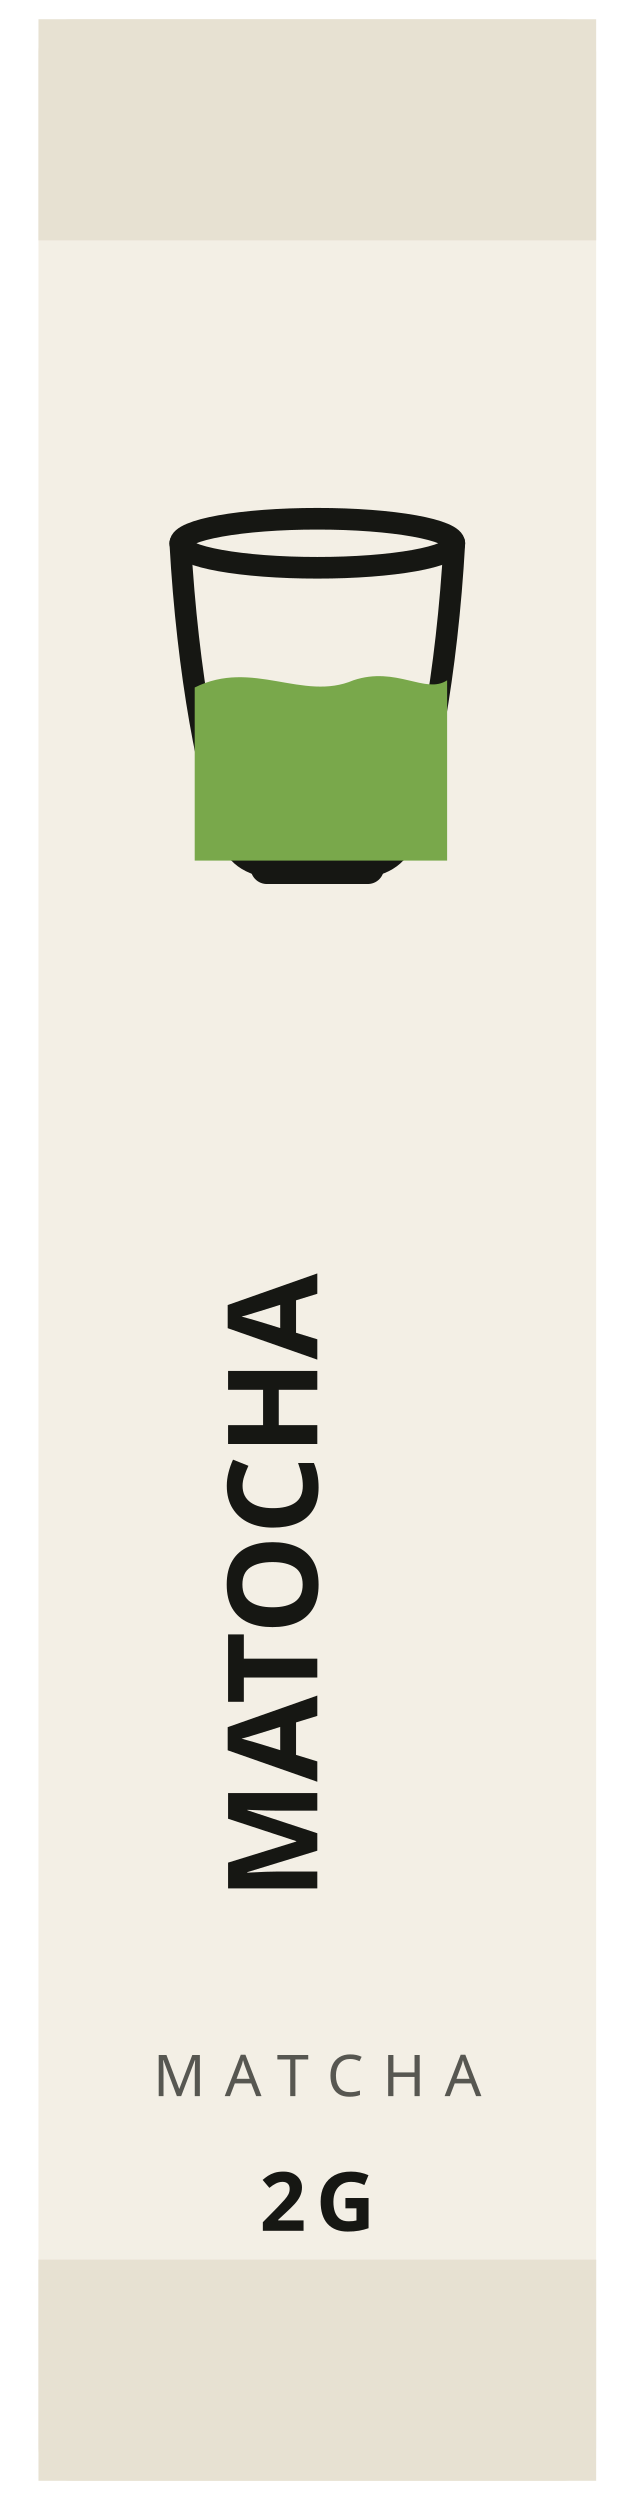
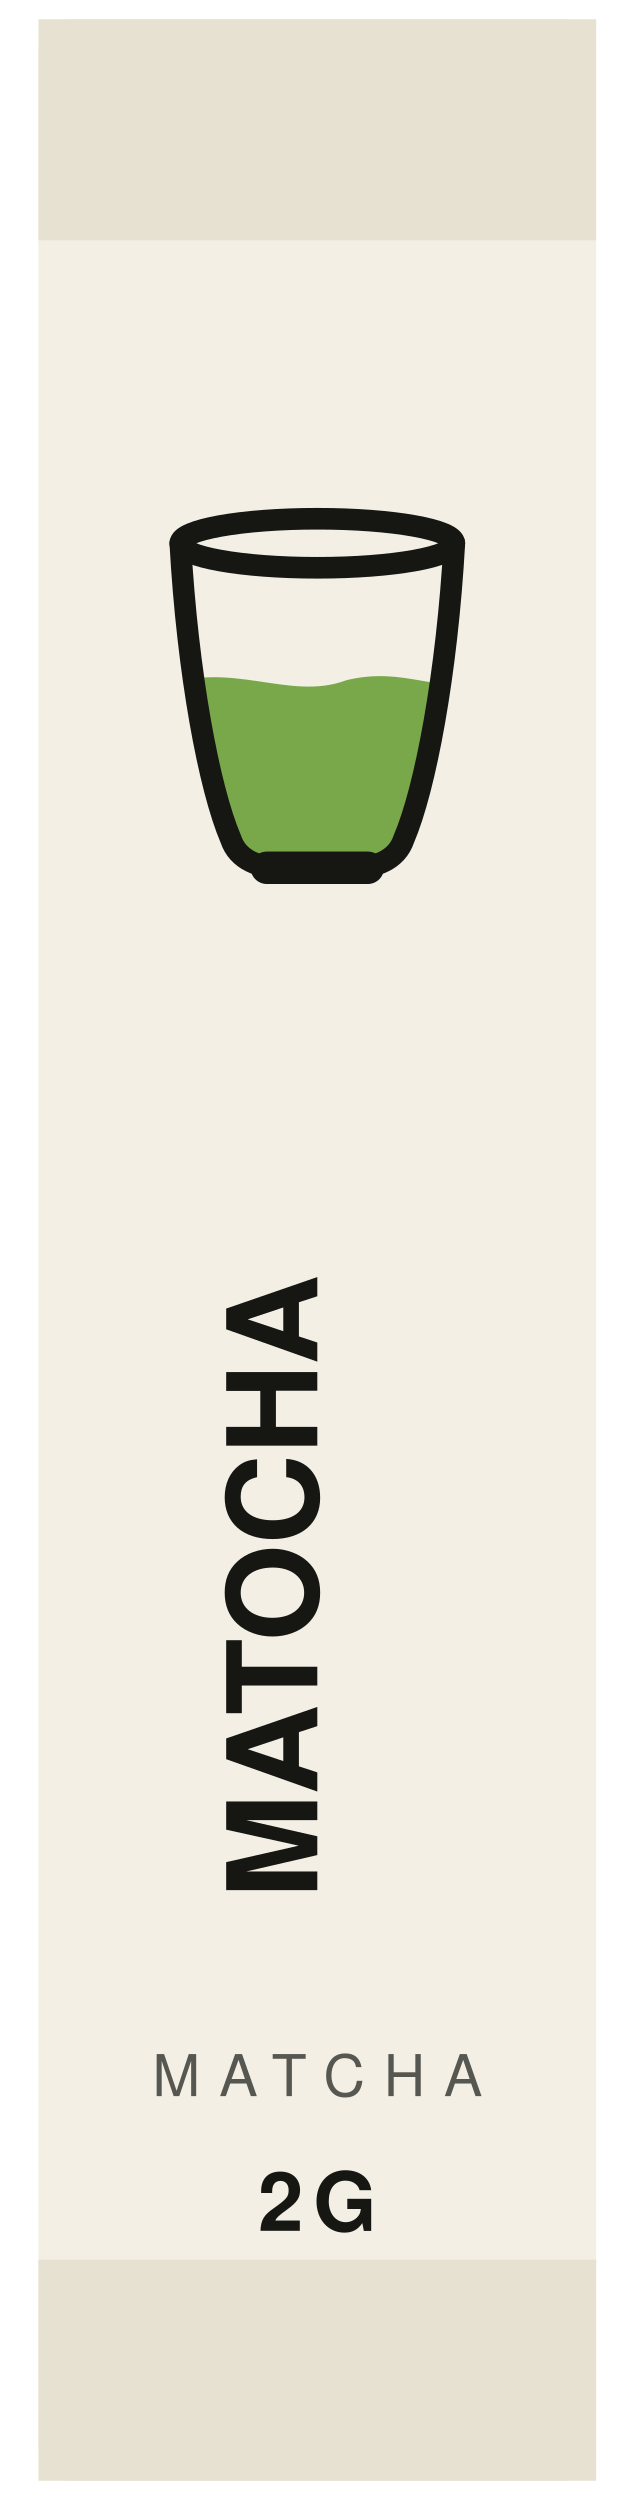
<svg xmlns="http://www.w3.org/2000/svg" viewBox="0 0 132 520" width="132" height="520">
  <rect x="8" y="4" width="116" height="512" rx="7" fill="#F3EFE5" />
  <rect x="8" y="4" width="116" height="46" fill="#E7E1D2" />
  <rect x="8" y="470" width="116" height="46" fill="#E7E1D2" />
  <g transform="translate(66 140) scale(1.5)">
+     <clipPath id="sgbu1">
+       <path d="M-19 -18 C-18 0 -15 16 -12 23 C-11 26 -8 27 -5 27 L5 27 C8 27 11 26 12 23 C15 16 18 0 19 -18 Z" />
+     </clipPath>
+     <g clip-path="url(#sgbu1)">
+       <path d="M-22 2 C-12 -2 -4 4 4 1 C12 -1 17 3 22 1 L22 30 L-22 30 Z" fill="#79A84B" />
+     </g>
    <path d="M-19 -18 C-18 0 -15 16 -12 23 C-11 26 -8 27 -5 27 L5 27 C8 27 11 26 12 23 C15 16 18 0 19 -18" stroke="#161713" stroke-width="3" fill="none" stroke-linecap="round" />
    <ellipse cx="0" cy="-18" rx="19" ry="3.4" stroke="#161713" stroke-width="3" fill="none" />
    <path d="M-7 27 L7 27" stroke="#161713" stroke-width="4.5" stroke-linecap="round" />
-     <path d="M-17 2 C-9 -2 -2 4 5 1 C11 -1 15 3 18 1 L18 26 L-17 26 Z" fill="#79A84B" />
  </g>
-   <text transform="rotate(-90 66 330)" x="66" y="330" text-anchor="middle" fill="#161713" font-size="26" font-weight="600" font-family="Archivo">MATOCHA</text>
-   <text x="66" y="436" text-anchor="middle" fill="#161713" font-size="12" letter-spacing="4" opacity=".7" font-family="Archivo">MATCHA</text>
-   <text x="66" y="464" text-anchor="middle" fill="#161713" font-size="17" font-weight="600" letter-spacing="2" font-family="Archivo">2G</text>
+   <text transform="rotate(-90 66 330)" x="66" y="330" text-anchor="middle" fill="#161713" font-size="26" font-weight="600" font-family="Archivo, Helvetica, Arial, sans-serif">MATOCHA</text>
+   <text x="66" y="436" text-anchor="middle" fill="#161713" font-size="12" letter-spacing="4" opacity=".7" font-family="Archivo, Helvetica, Arial, sans-serif">MATCHA</text>
+   <text x="66" y="464" text-anchor="middle" fill="#161713" font-size="17" font-weight="600" letter-spacing="2" font-family="Archivo, Helvetica, Arial, sans-serif">2G</text>
</svg>
